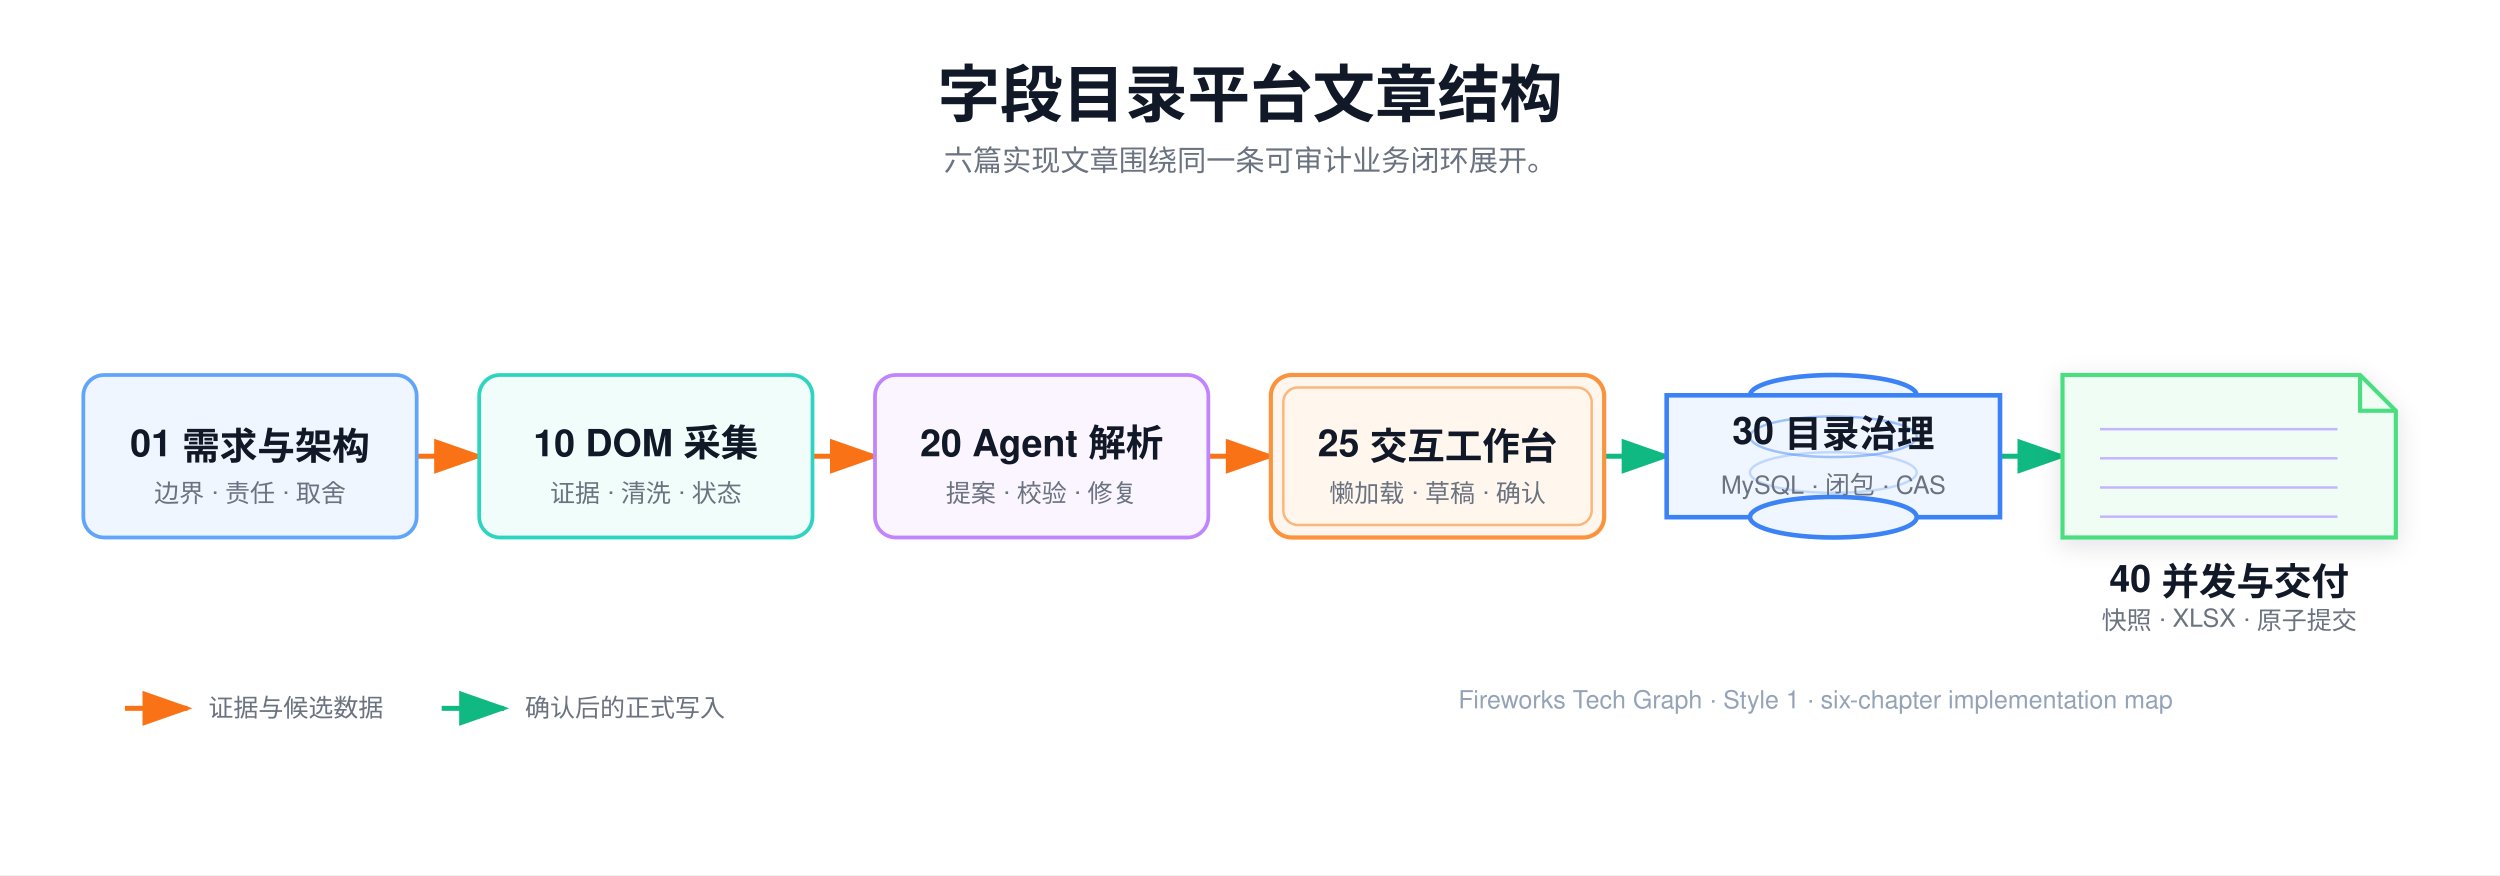
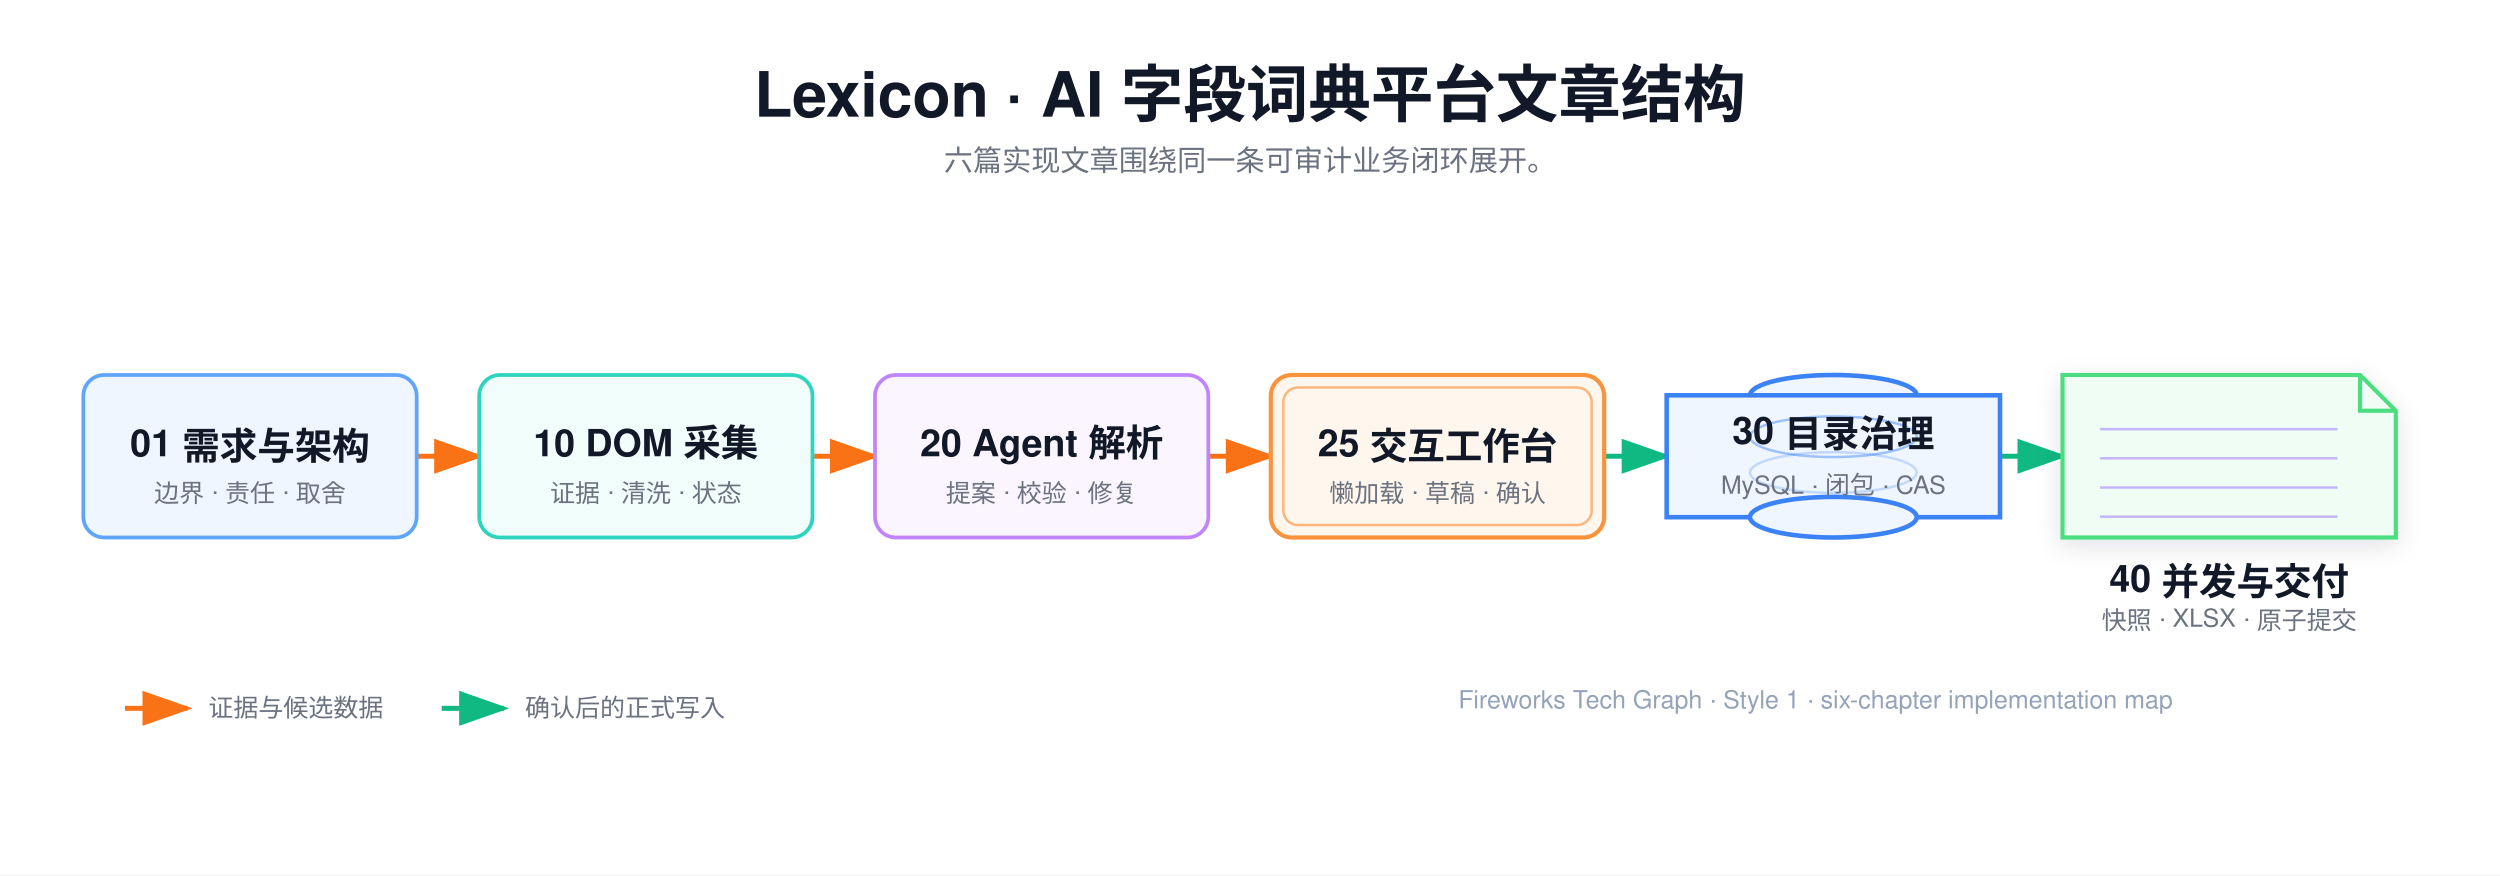
<svg xmlns="http://www.w3.org/2000/svg" viewBox="0 0 1200 420" width="1200" height="420" data-generator="fireworks-tech-graph" data-schema-version="1" data-text-metrics="heuristic-v1" data-style-id="1" data-visual-theme="Flat Icon" data-diagram-type="flowchart" data-motion-scene="" data-semantic-profile="generic" data-semantic-valid="true" data-quality-profile="standard" data-max-bends-per-edge="12" data-max-total-bends="100" data-max-route-stretch="5.0" data-max-bridged-crossings="8" data-min-node-gap="0.0" data-min-container-gutter="0.0" data-min-label-clearance="2.0" data-min-segment-length="0.0">
  <defs>
    <marker id="arrowA" markerWidth="10" markerHeight="7" refX="9" refY="3.5" orient="auto">
      <polygon points="0 0, 10 3.5, 0 7" fill="#7c3aed" />
    </marker>
    <marker id="arrowB" markerWidth="10" markerHeight="7" refX="9" refY="3.5" orient="auto">
      <polygon points="0 0, 10 3.5, 0 7" fill="#10b981" />
    </marker>
    <marker id="arrowC" markerWidth="10" markerHeight="7" refX="9" refY="3.5" orient="auto">
      <polygon points="0 0, 10 3.5, 0 7" fill="#2563eb" />
    </marker>
    <marker id="arrowE" markerWidth="10" markerHeight="7" refX="9" refY="3.5" orient="auto">
      <polygon points="0 0, 10 3.5, 0 7" fill="#f97316" />
    </marker>
    <marker id="arrowF" markerWidth="10" markerHeight="7" refX="9" refY="3.5" orient="auto">
      <polygon points="0 0, 10 3.5, 0 7" fill="#7c3aed" />
    </marker>
    <marker id="arrowG" markerWidth="10" markerHeight="7" refX="9" refY="3.5" orient="auto">
      <polygon points="0 0, 10 3.5, 0 7" fill="#ef4444" />
    </marker>
    <marker id="arrowH" markerWidth="10" markerHeight="7" refX="9" refY="3.5" orient="auto">
      <polygon points="0 0, 10 3.5, 0 7" fill="#6b7280" />
    </marker>
    <filter id="shadowSoft" x="-20%" y="-20%" width="140%" height="160%">
      <feDropShadow dx="0" dy="3" stdDeviation="6" flood-color="#0f172a" flood-opacity="0.12" />
    </filter>
    <filter id="shadowGlass" x="-20%" y="-20%" width="140%" height="160%">
      <feDropShadow dx="0" dy="10" stdDeviation="16" flood-color="#020617" flood-opacity="0.28" />
    </filter>
    <style>
    text { font-family: 'Helvetica Neue', Helvetica, Arial, 'PingFang SC', 'Microsoft YaHei', 'Microsoft JhengHei', 'SimHei', sans-serif; }
    .title { font-size: 30px; font-weight: 700; fill: #111827; }
    .subtitle { font-size: 14px; font-weight: 500; fill: #6b7280; }
    .section { font-size: 13px; font-weight: 700; fill: #2563eb; letter-spacing: 1.4px; }
    .section-sub { font-size: 12px; font-weight: 500; fill: #94a3b8; }
    .node-title { font-weight: 700; fill: #111827; }
    .node-sub { font-size: 12px; font-weight: 500; fill: #6b7280; }
    .node-type { font-size: 12px; font-weight: 700; fill: #9ca3af; letter-spacing: 0.08em; }
    .arrow-label { font-size: 12px; font-weight: 600; fill: #6b7280; }
    .legend { font-size: 12px; font-weight: 500; fill: #6b7280; }
    .footnote { font-size: 12px; font-weight: 500; fill: #94a3b8; }
    .metric-label { font-size: 8.5px; font-weight: 700; fill: #94a3b8; text-transform: uppercase; }
    .metric-value { font-size: 9.5px; font-weight: 700; fill: #111827; }
    </style>
  </defs>
  <rect data-graph-role="background" width="1200.0" height="420.0" fill="#ffffff" />
-   <text x="600.0" y="56" text-anchor="middle" class="title">字段目录平台文章结构</text>
+   <text x="600.0" y="56" text-anchor="middle" class="title">Lexicon · AI 字段词典平台文章结构</text>
  <text x="600.0" y="82" text-anchor="middle" class="subtitle">六篇实现文章围绕同一条可审计业务闭环展开。</text>
  <path id="edge-01-10" data-graph-role="edge" data-edge-id="edge-01-10" data-source="chapter-01" data-target="chapter-10" data-edge-kind="flow" data-topic-id="" data-flow="data" data-motion-role="" data-motion-stage="" data-motion-order="" data-protocol="" data-via="" data-critical-path-id="" data-critical-hop="" data-critical-hops="" data-critical="false" data-bends="0" data-route-stretch="1.0" data-bridges="" d="M 200,219 L 230,219" fill="none" stroke="#f97316" stroke-width="2.4" stroke-linecap="round" stroke-linejoin="round" marker-end="url(#arrowE)" />
  <path id="edge-10-20" data-graph-role="edge" data-edge-id="edge-10-20" data-source="chapter-10" data-target="chapter-20" data-edge-kind="flow" data-topic-id="" data-flow="data" data-motion-role="" data-motion-stage="" data-motion-order="" data-protocol="" data-via="" data-critical-path-id="" data-critical-hop="" data-critical-hops="" data-critical="false" data-bends="0" data-route-stretch="1.0" data-bridges="" d="M 390,219 L 420,219" fill="none" stroke="#f97316" stroke-width="2.4" stroke-linecap="round" stroke-linejoin="round" marker-end="url(#arrowE)" />
  <path id="edge-20-25" data-graph-role="edge" data-edge-id="edge-20-25" data-source="chapter-20" data-target="chapter-25" data-edge-kind="flow" data-topic-id="" data-flow="data" data-motion-role="" data-motion-stage="" data-motion-order="" data-protocol="" data-via="" data-critical-path-id="" data-critical-hop="" data-critical-hops="" data-critical="false" data-bends="0" data-route-stretch="1.0" data-bridges="" d="M 580,219 L 610,219" fill="none" stroke="#f97316" stroke-width="2.4" stroke-linecap="round" stroke-linejoin="round" marker-end="url(#arrowE)" />
  <path id="edge-25-30" data-graph-role="edge" data-edge-id="edge-25-30" data-source="chapter-25" data-target="chapter-30" data-edge-kind="flow" data-topic-id="" data-flow="write" data-motion-role="" data-motion-stage="" data-motion-order="" data-protocol="" data-via="" data-critical-path-id="" data-critical-hop="" data-critical-hops="" data-critical="false" data-bends="0" data-route-stretch="1.0" data-bridges="" d="M 770,219 L 800,219" fill="none" stroke="#10b981" stroke-width="2.4" stroke-linecap="round" stroke-linejoin="round" marker-end="url(#arrowB)" />
  <path id="edge-30-40" data-graph-role="edge" data-edge-id="edge-30-40" data-source="chapter-30" data-target="chapter-40" data-edge-kind="flow" data-topic-id="" data-flow="write" data-motion-role="" data-motion-stage="" data-motion-order="" data-protocol="" data-via="" data-critical-path-id="" data-critical-hop="" data-critical-hops="" data-critical="false" data-bends="0" data-route-stretch="1.0" data-bridges="" d="M 960,219 L 990,219" fill="none" stroke="#10b981" stroke-width="2.4" stroke-linecap="round" stroke-linejoin="round" marker-end="url(#arrowB)" />
  <g id="node-chapter-01" data-graph-role="node" data-node-id="chapter-01" data-semantic-role="rect" data-motion-role="" data-motion-stage="" data-motion-order="" data-parent="" data-deployment-id="" data-topic-id="" data-span-id="" data-station-order="" data-status="" data-start-ms="" data-duration-ms="" data-parent-span="" data-graph-bounds="40,180,200,258">
    <rect x="40.0" y="180.0" width="160.0" height="78.0" rx="10.0" fill="#eff6ff" stroke="#60a5fa" stroke-width="1.8" />
    <text x="120.0" y="219.0" text-anchor="middle" class="node-title" font-size="18.0">01 需求与架构</text>
    <text x="120.0" y="241.0" text-anchor="middle" class="node-sub">边界 · 责任 · 取舍</text>
  </g>
  <g id="node-chapter-10" data-graph-role="node" data-node-id="chapter-10" data-semantic-role="rect" data-motion-role="" data-motion-stage="" data-motion-order="" data-parent="" data-deployment-id="" data-topic-id="" data-span-id="" data-station-order="" data-status="" data-start-ms="" data-duration-ms="" data-parent-span="" data-graph-bounds="230,180,390,258">
    <rect x="230.0" y="180.0" width="160.0" height="78.0" rx="10.0" fill="#f0fdfa" stroke="#2dd4bf" stroke-width="1.8" />
    <text x="310.0" y="219.0" text-anchor="middle" class="node-title" font-size="18.0">10 DOM 采集</text>
    <text x="310.0" y="241.0" text-anchor="middle" class="node-sub">证据 · 清洗 · 状态</text>
  </g>
  <g id="node-chapter-20" data-graph-role="node" data-node-id="chapter-20" data-semantic-role="rect" data-motion-role="" data-motion-stage="" data-motion-order="" data-parent="" data-deployment-id="" data-topic-id="" data-span-id="" data-station-order="" data-status="" data-start-ms="" data-duration-ms="" data-parent-span="" data-graph-bounds="420,180,580,258">
    <rect x="420.0" y="180.0" width="160.0" height="78.0" rx="10.0" fill="#faf5ff" stroke="#c084fc" stroke-width="1.8" />
    <text x="500.0" y="219.0" text-anchor="middle" class="node-title" font-size="18.0">20 Agent 解析</text>
    <text x="500.0" y="241.0" text-anchor="middle" class="node-sub">提案 · 校验 · 修复</text>
  </g>
  <g id="node-chapter-25" data-graph-role="node" data-node-id="chapter-25" data-semantic-role="double_rect" data-motion-role="" data-motion-stage="" data-motion-order="" data-parent="" data-deployment-id="" data-topic-id="" data-span-id="" data-station-order="" data-status="" data-start-ms="" data-duration-ms="" data-parent-span="" data-graph-bounds="610,180,770,258">
    <rect x="610.0" y="180.0" width="160.0" height="78.0" rx="10.0" fill="#fff7ed" stroke="#fb923c" stroke-width="2.0" />
    <rect x="616.0" y="186.0" width="148.0" height="66.0" rx="7.0" fill="none" stroke="#fb923c" stroke-width="1.2" opacity="0.65" />
    <text x="690.0" y="219.0" text-anchor="middle" class="node-title" font-size="18.0">25 交互工作台</text>
    <text x="690.0" y="241.0" text-anchor="middle" class="node-sub">懒加载 · 草稿 · 确认</text>
  </g>
  <g id="node-chapter-30" data-graph-role="node" data-node-id="chapter-30" data-semantic-role="cylinder" data-motion-role="" data-motion-stage="" data-motion-order="" data-parent="" data-deployment-id="" data-topic-id="" data-span-id="" data-station-order="" data-status="" data-start-ms="" data-duration-ms="" data-parent-span="" data-graph-bounds="800,180,960,258">
    <ellipse cx="880.0" cy="189.75" rx="40.0" ry="9.75" fill="#eff6ff" stroke="#3b82f6" stroke-width="2.2" />
    <rect x="800.0" y="189.75" width="160.0" height="58.5" fill="#eff6ff" stroke="#3b82f6" stroke-width="2.2" />
    <ellipse cx="880.0" cy="248.25" rx="40.0" ry="9.75" fill="#eff6ff" stroke="#3b82f6" stroke-width="2.2" />
    <ellipse cx="880.0" cy="209.64" rx="40.0" ry="9.75" fill="none" stroke="#3b82f6" stroke-opacity="0.45" stroke-width="1.2" />
    <ellipse cx="880.0" cy="226.8" rx="40.0" ry="9.75" fill="none" stroke="#3b82f6" stroke-opacity="0.25" stroke-width="1.2" />
    <text x="880.0" y="213.0" text-anchor="middle" class="node-title" font-size="18.0">30 目录治理</text>
    <text x="880.0" y="237.0" text-anchor="middle" class="node-sub">MySQL · 闭包 · CAS</text>
  </g>
  <g id="node-chapter-40" data-graph-role="node" data-node-id="chapter-40" data-semantic-role="document" data-motion-role="" data-motion-stage="" data-motion-order="" data-parent="" data-deployment-id="" data-topic-id="" data-span-id="" data-station-order="" data-status="" data-start-ms="" data-duration-ms="" data-parent-span="" data-graph-bounds="990,180,1150,258">
    <path d="M 990.0 180.0 L 1132.84 180.0 L 1150.0 197.16 L 1150.0 258.0 L 990.0 258.0 Z" fill="#f0fdf4" stroke="#4ade80" stroke-width="2.0" filter="url(#shadowSoft)" />
    <path d="M 1132.84 180.0 L 1132.84 197.16 L 1150.0 197.16" fill="none" stroke="#4ade80" stroke-width="2.0" />
    <line x1="1008.0" y1="206.0" x2="1122.0" y2="206.0" stroke="#c4b5fd" stroke-width="1.2" />
    <line x1="1008.0" y1="220.0" x2="1122.0" y2="220.0" stroke="#c4b5fd" stroke-width="1.2" />
    <line x1="1008.0" y1="234.0" x2="1122.0" y2="234.0" stroke="#c4b5fd" stroke-width="1.2" />
    <line x1="1008.0" y1="248.0" x2="1122.0" y2="248.0" stroke="#c4b5fd" stroke-width="1.2" />
    <text x="1070.0" y="284.0" text-anchor="middle" class="node-title" font-size="18.0">40 并发与交付</text>
    <text x="1070.0" y="302.0" text-anchor="middle" class="node-sub">快照 · XLSX · 原子提交</text>
  </g>
  <g id="legend" data-graph-role="legend">
    <rect id="legend-zone" data-graph-role="reserved" data-reserved-kind="legend" x="50" y="326" width="318" height="46" rx="10" fill="none" stroke="none" />
    <line data-graph-role="decoration" x1="60.0" y1="340.0" x2="90.0" y2="340.0" stroke="#f97316" stroke-width="2.4" marker-end="url(#arrowE)" />
    <text data-graph-role="decoration" x="100.0" y="344.0" class="legend">证据与候选数据</text>
    <line data-graph-role="decoration" x1="212.0" y1="340.0" x2="242.0" y2="340.0" stroke="#10b981" stroke-width="2.4" marker-end="url(#arrowB)" />
    <text data-graph-role="decoration" x="252.0" y="344.0" class="legend">确认后的正式写入</text>
  </g>
  <g id="footer" data-graph-role="reserved" data-graph-bounds="700,328,1141,344">
    <text x="700.0" y="340.0" class="footnote">Fireworks Tech Graph · Style 1 · six-chapter implementation map</text>
  </g>
</svg>
